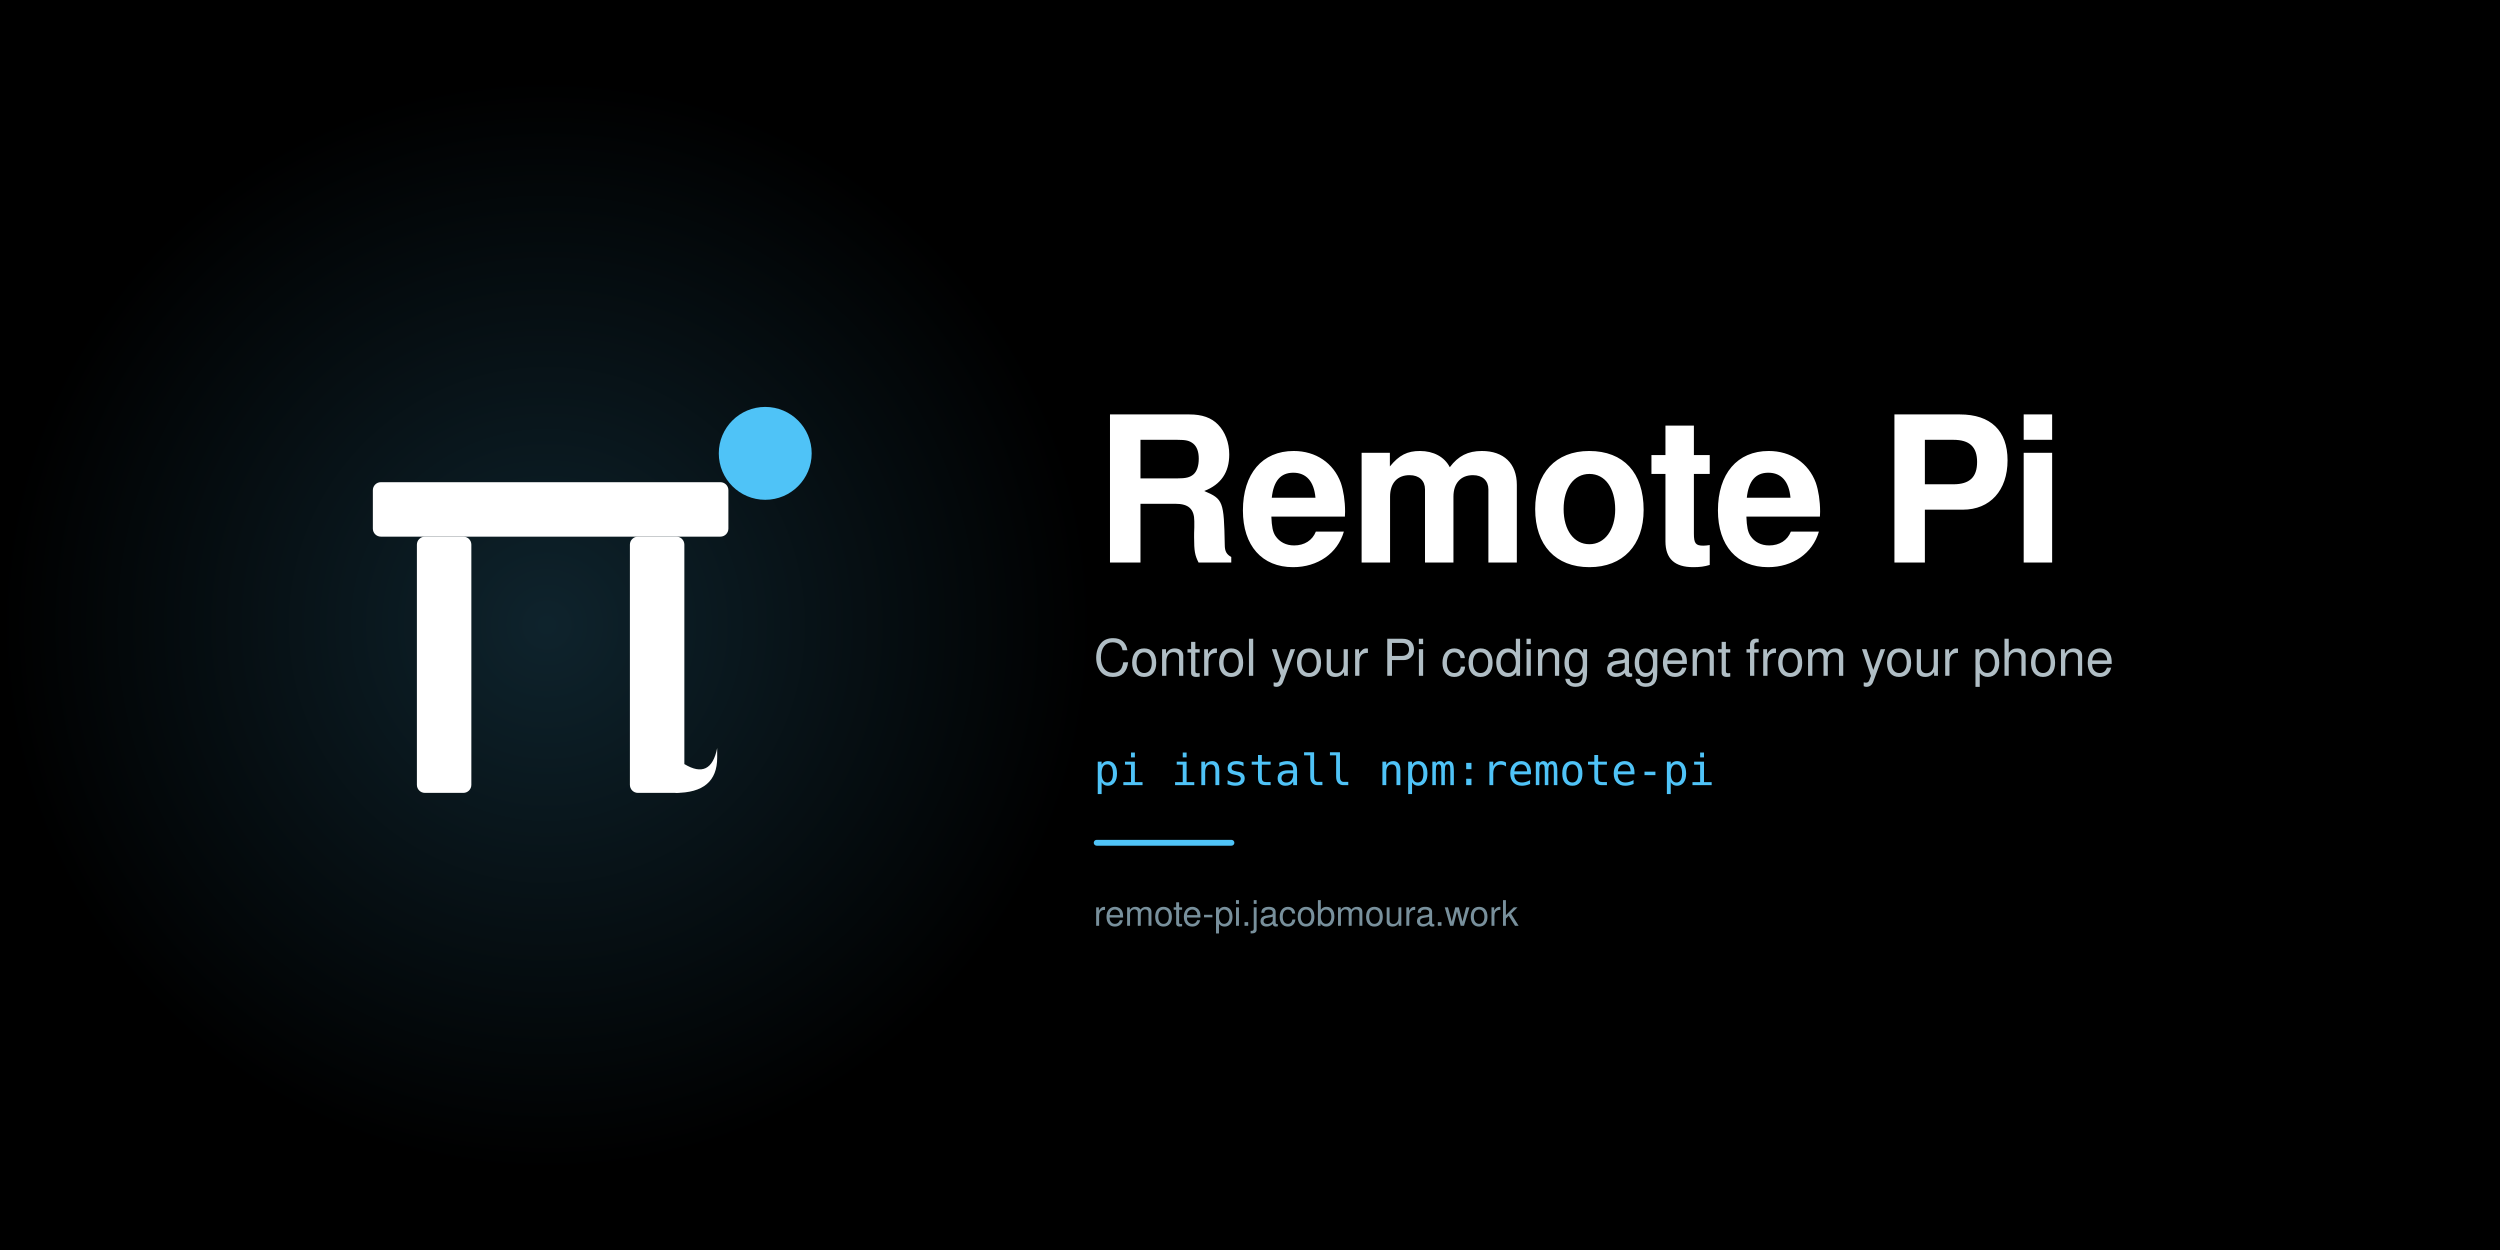
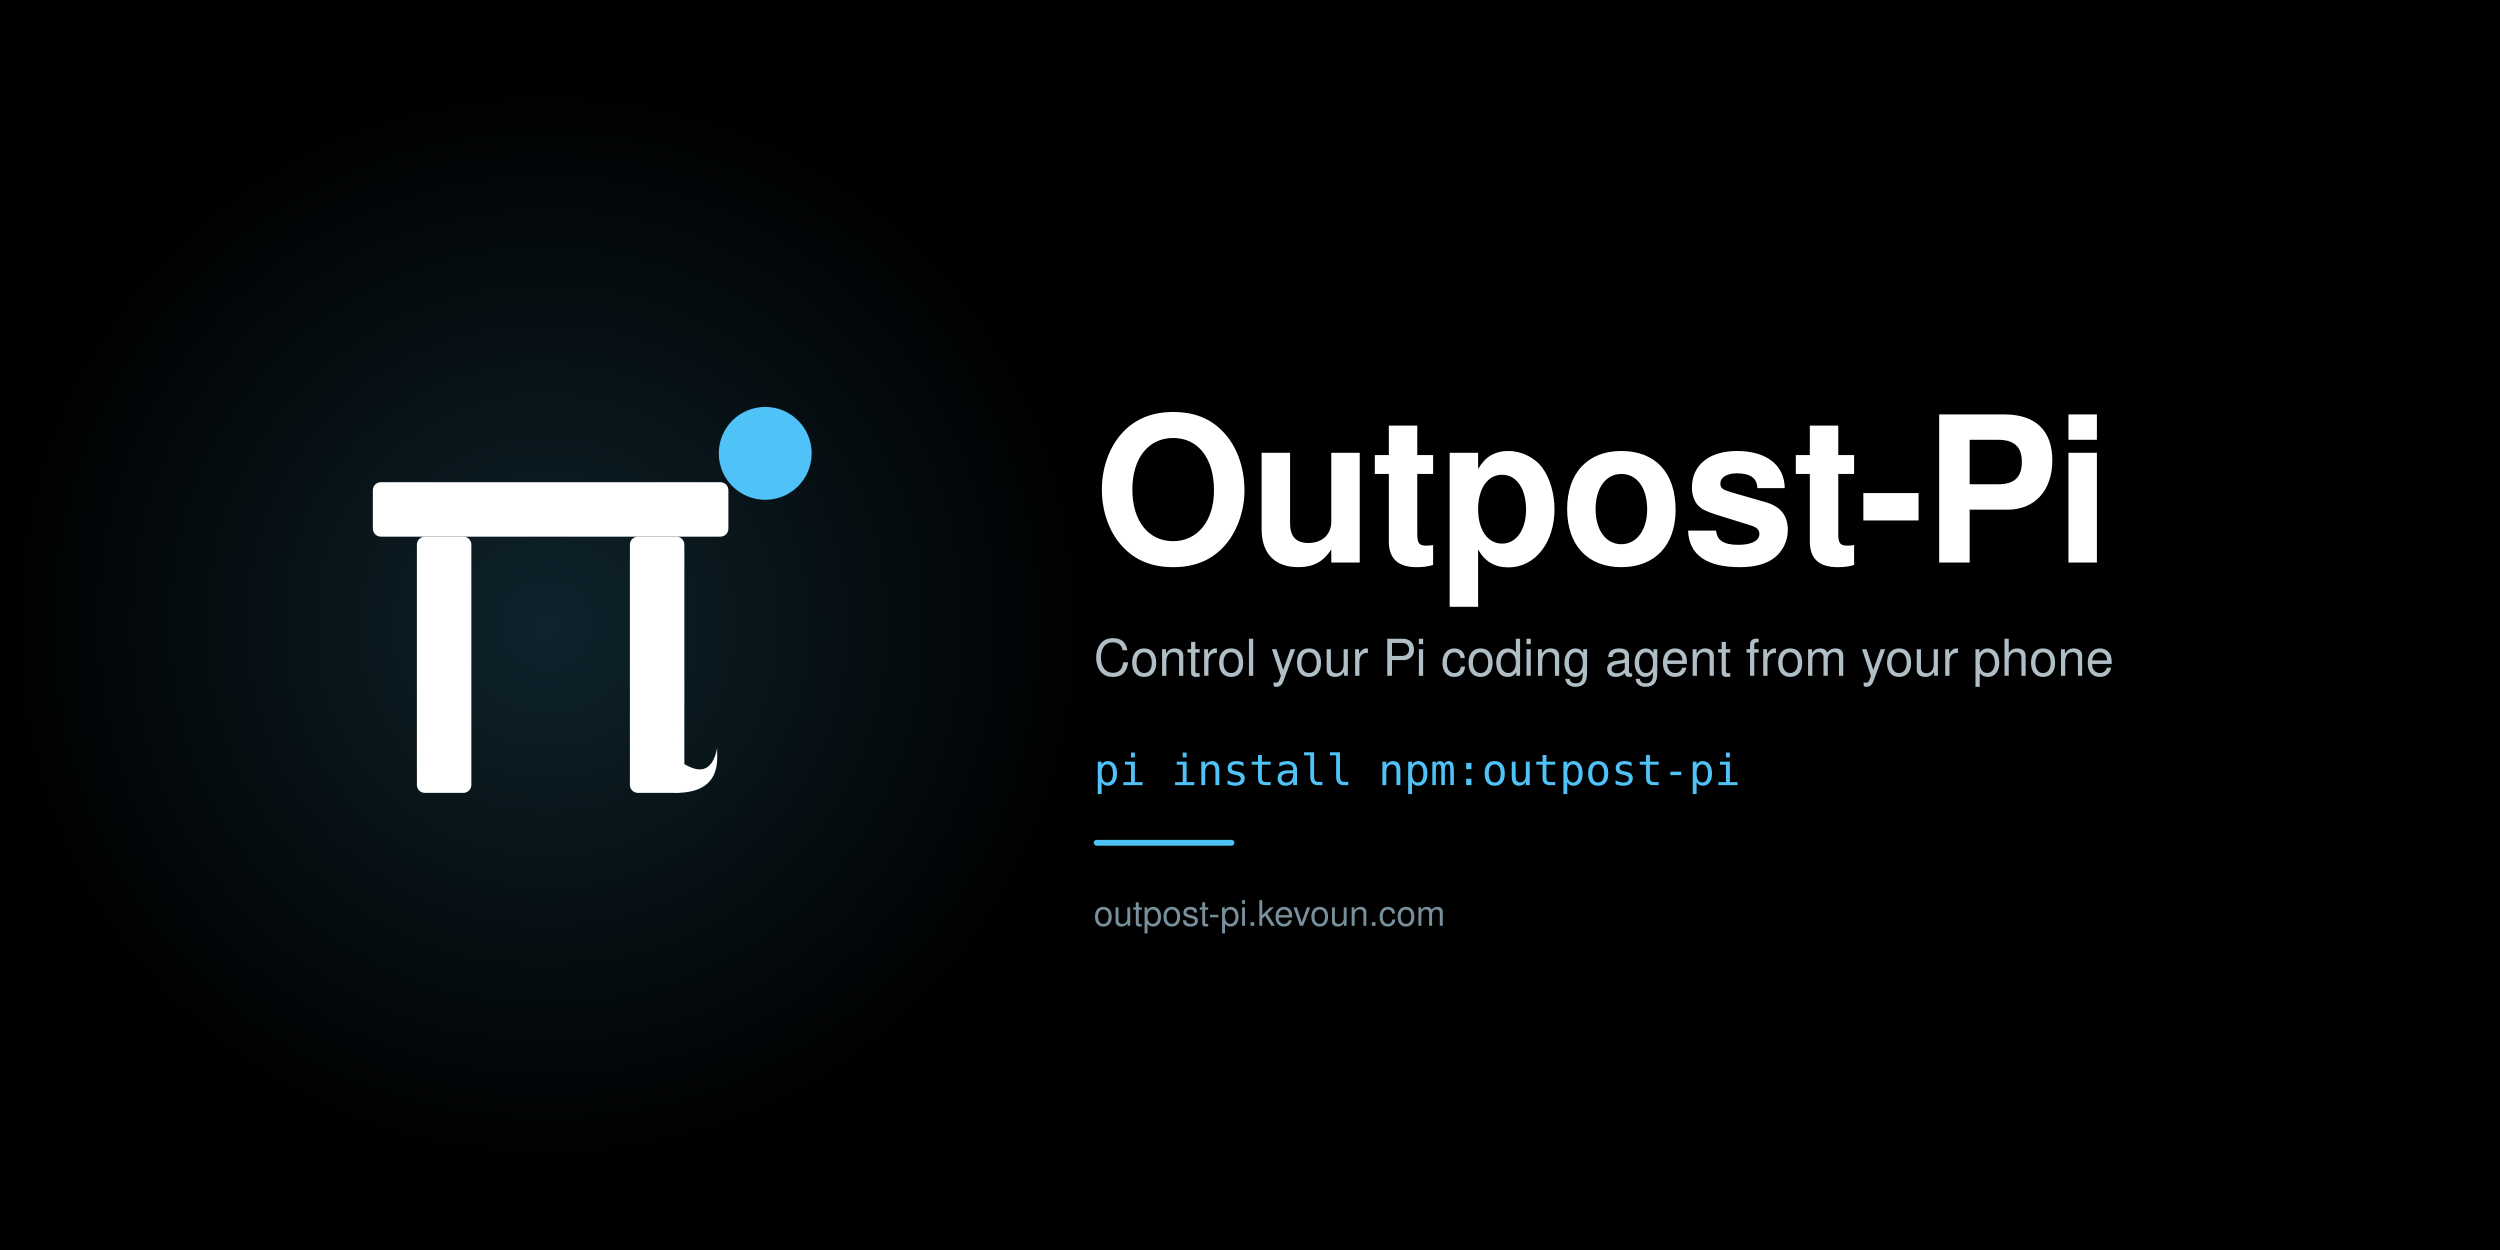
<svg xmlns="http://www.w3.org/2000/svg" viewBox="0 0 1280 640" width="1280" height="640">
  <rect width="1280" height="640" fill="#000000" />
  <defs>
    <radialGradient id="accentGlow" cx="50%" cy="50%" r="50%">
      <stop offset="0%" stop-color="#4FC3F7" stop-opacity="0.18" />
      <stop offset="100%" stop-color="#4FC3F7" stop-opacity="0" />
    </radialGradient>
  </defs>
  <circle cx="280" cy="320" r="280" fill="url(#accentGlow)" />
  <g transform="translate(72, 96) scale(0.41)">
    <g fill="#FFFFFF">
      <rect x="290" y="368" width="444" height="68" rx="10" />
      <rect x="345" y="436" width="68" height="320" rx="10" />
      <rect x="611" y="436" width="68" height="320" rx="10" />
      <path d="M 679 720 Q 712 740 720 700 L 720 712 Q 720 756 668 756 L 668 736 Z" />
    </g>
    <circle cx="780" cy="332" r="58" fill="#4FC3F7" />
  </g>
-   <text x="560" y="288" font-family="-apple-system, BlinkMacSystemFont, 'Segoe UI', Helvetica, Arial, sans-serif" font-size="104" font-weight="700" fill="#FFFFFF" letter-spacing="-1">Remote Pi</text>
+   <text x="560" y="288" font-family="-apple-system, BlinkMacSystemFont, 'Segoe UI', Helvetica, Arial, sans-serif" font-size="104" font-weight="700" fill="#FFFFFF" letter-spacing="-1">Outpost-Pi</text>
  <text x="560" y="346" font-family="-apple-system, BlinkMacSystemFont, 'Segoe UI', Helvetica, Arial, sans-serif" font-size="26" font-weight="400" fill="#B0BEC5">Control your Pi coding agent from your phone</text>
-   <text x="560" y="402" font-family="ui-monospace, 'SF Mono', Menlo, Consolas, monospace" font-size="22" font-weight="500" fill="#4FC3F7">pi install npm:remote-pi</text>
+   <text x="560" y="402" font-family="ui-monospace, 'SF Mono', Menlo, Consolas, monospace" font-size="22" font-weight="500" fill="#4FC3F7">pi install npm:outpost-pi</text>
  <rect x="560" y="430" width="72" height="3" rx="1.5" fill="#4FC3F7" />
-   <text x="560" y="474" font-family="-apple-system, BlinkMacSystemFont, 'Segoe UI', Helvetica, Arial, sans-serif" font-size="18" font-weight="400" fill="#78909C">remote-pi.jacobmoura.work</text>
+   <text x="560" y="474" font-family="-apple-system, BlinkMacSystemFont, 'Segoe UI', Helvetica, Arial, sans-serif" font-size="18" font-weight="400" fill="#78909C">outpost-pi.kevoun.com</text>
</svg>
